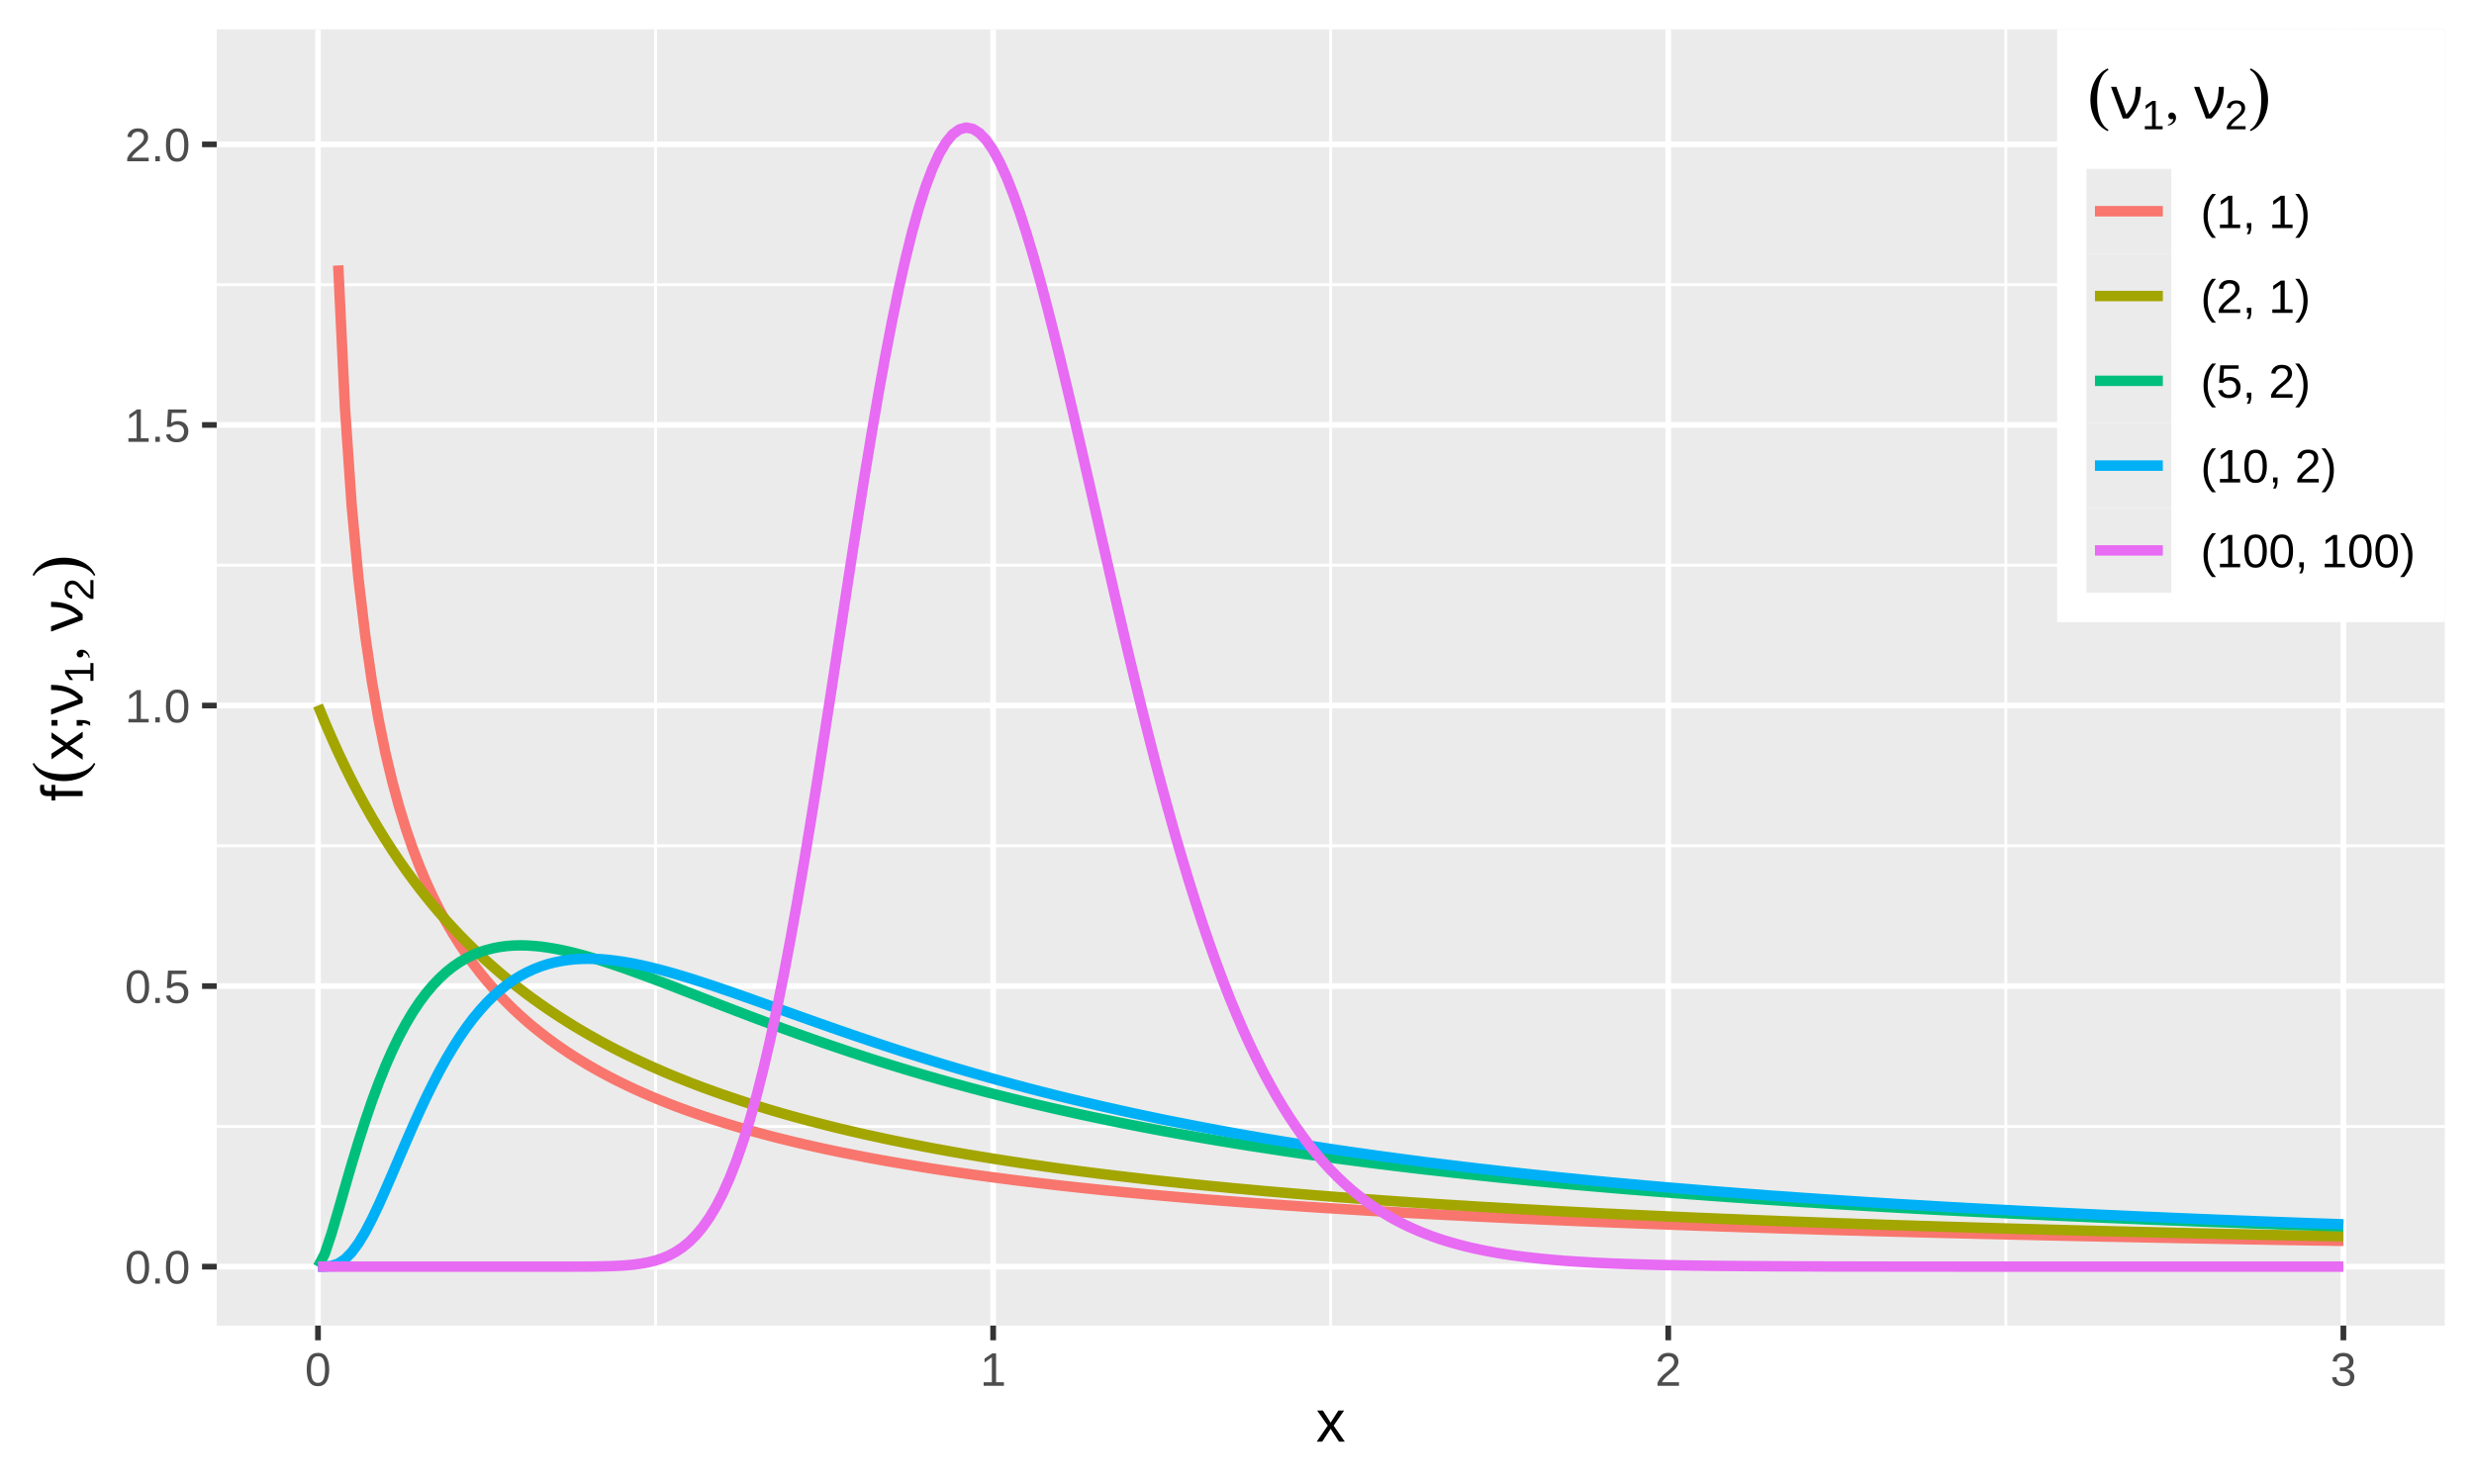
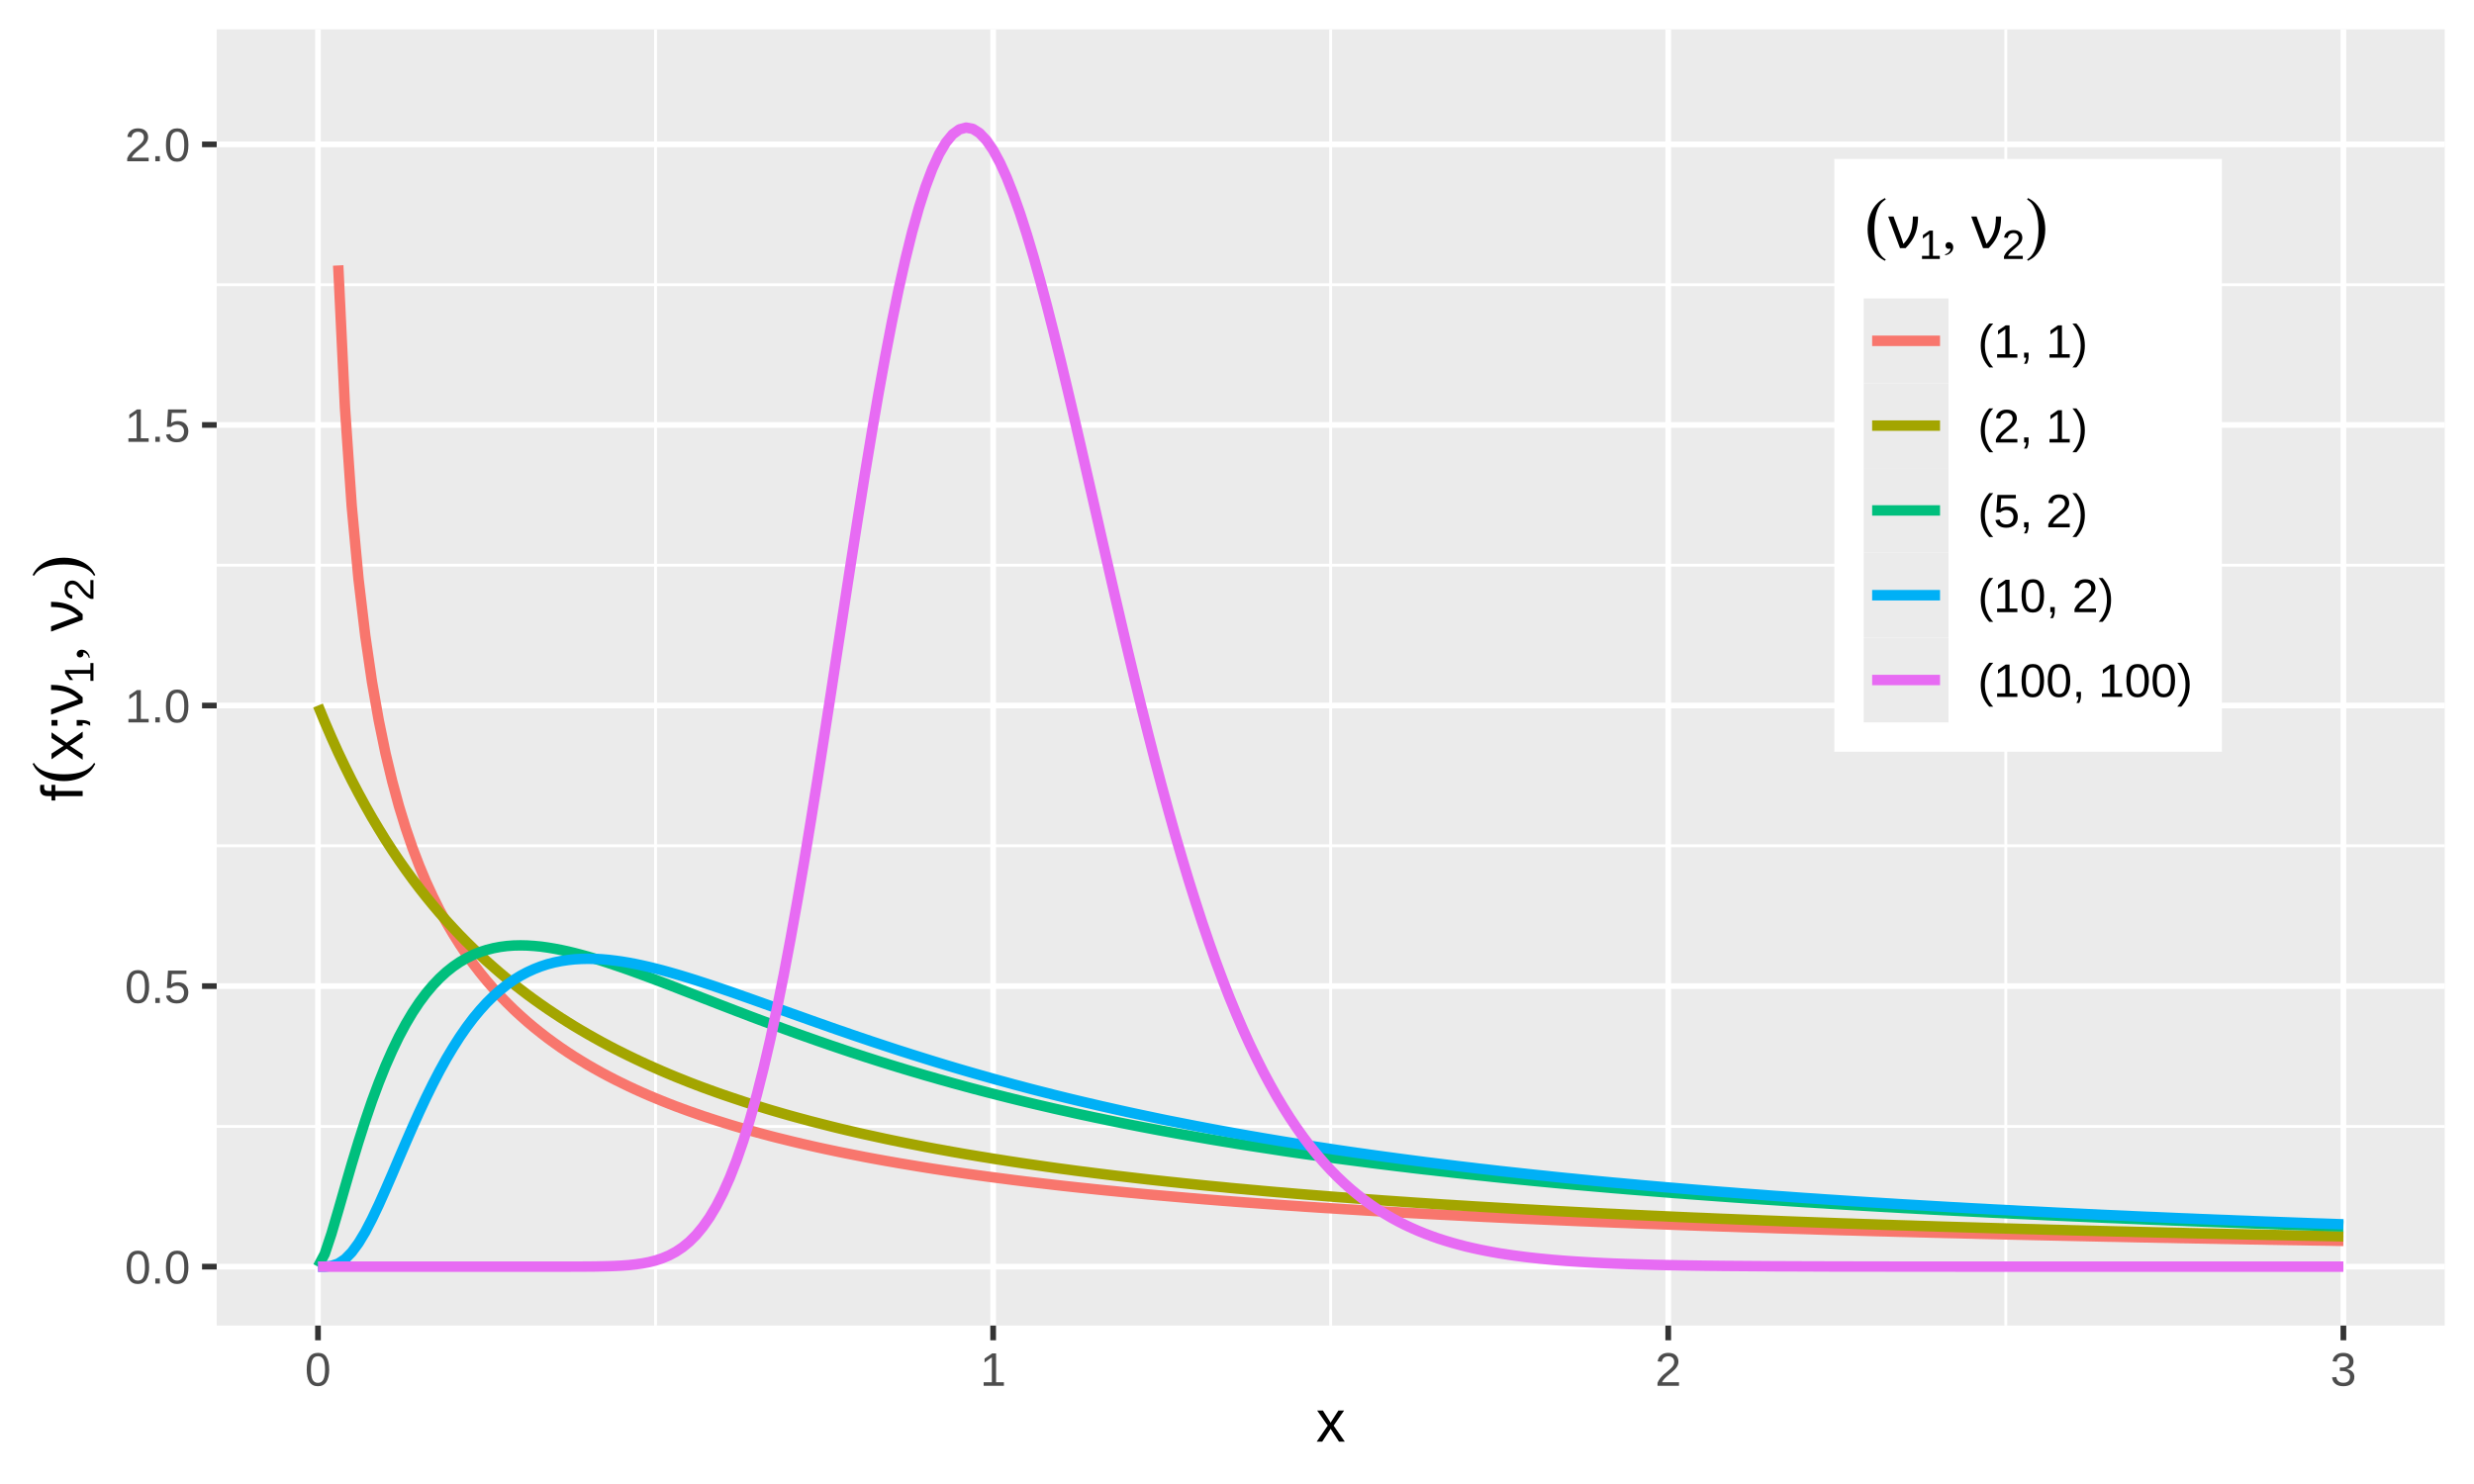
<svg xmlns="http://www.w3.org/2000/svg" class="svglite" width="504.00pt" height="302.40pt" viewBox="0 0 504.00 302.40">
  <defs>
    <style type="text/css">
    .svglite line, .svglite polyline, .svglite polygon, .svglite path, .svglite rect, .svglite circle {
      fill: none;
      stroke: #000000;
      stroke-linecap: round;
      stroke-linejoin: round;
      stroke-miterlimit: 10.00;
    }
    .svglite text {
      white-space: pre;
    }
  </style>
  </defs>
  <rect width="100%" height="100%" style="stroke: none; fill: #FFFFFF;" />
  <defs>
    <clipPath id="cpMC4wMHw1MDQuMDB8MC4wMHwzMDIuNDA=">
      <rect x="0.00" y="0.00" width="504.00" height="302.40" />
    </clipPath>
  </defs>
  <g clip-path="url(#cpMC4wMHw1MDQuMDB8MC4wMHwzMDIuNDA=)">
    <rect x="0.00" y="0.00" width="504.00" height="302.40" style="stroke-width: 1.16; stroke: #FFFFFF; fill: #FFFFFF;" />
  </g>
  <defs>
    <clipPath id="cpNDQuMTV8NDk4LjAyfDUuOTh8MjcwLjEy">
      <rect x="44.15" y="5.98" width="453.88" height="264.14" />
    </clipPath>
  </defs>
  <g clip-path="url(#cpNDQuMTV8NDk4LjAyfDUuOTh8MjcwLjEy)">
    <rect x="44.15" y="5.98" width="453.88" height="264.14" style="stroke-width: 1.16; stroke: none; fill: #EBEBEB;" />
    <polyline points="44.15,229.53 498.02,229.53 " style="stroke-width: 0.58; stroke: #FFFFFF; stroke-linecap: butt;" />
    <polyline points="44.15,172.35 498.02,172.35 " style="stroke-width: 0.58; stroke: #FFFFFF; stroke-linecap: butt;" />
    <polyline points="44.15,115.18 498.02,115.18 " style="stroke-width: 0.58; stroke: #FFFFFF; stroke-linecap: butt;" />
    <polyline points="44.15,58.01 498.02,58.01 " style="stroke-width: 0.58; stroke: #FFFFFF; stroke-linecap: butt;" />
    <polyline points="133.55,270.12 133.55,5.98 " style="stroke-width: 0.58; stroke: #FFFFFF; stroke-linecap: butt;" />
    <polyline points="271.08,270.12 271.08,5.98 " style="stroke-width: 0.58; stroke: #FFFFFF; stroke-linecap: butt;" />
    <polyline points="408.62,270.12 408.62,5.98 " style="stroke-width: 0.58; stroke: #FFFFFF; stroke-linecap: butt;" />
    <polyline points="44.15,258.11 498.02,258.11 " style="stroke-width: 1.16; stroke: #FFFFFF; stroke-linecap: butt;" />
    <polyline points="44.15,200.94 498.02,200.94 " style="stroke-width: 1.16; stroke: #FFFFFF; stroke-linecap: butt;" />
    <polyline points="44.15,143.77 498.02,143.77 " style="stroke-width: 1.16; stroke: #FFFFFF; stroke-linecap: butt;" />
    <polyline points="44.15,86.59 498.02,86.59 " style="stroke-width: 1.16; stroke: #FFFFFF; stroke-linecap: butt;" />
    <polyline points="44.15,29.42 498.02,29.42 " style="stroke-width: 1.16; stroke: #FFFFFF; stroke-linecap: butt;" />
    <polyline points="64.78,270.12 64.78,5.98 " style="stroke-width: 1.16; stroke: #FFFFFF; stroke-linecap: butt;" />
    <polyline points="202.32,270.12 202.32,5.98 " style="stroke-width: 1.16; stroke: #FFFFFF; stroke-linecap: butt;" />
    <polyline points="339.85,270.12 339.85,5.98 " style="stroke-width: 1.16; stroke: #FFFFFF; stroke-linecap: butt;" />
    <polyline points="477.39,270.12 477.39,5.98 " style="stroke-width: 1.16; stroke: #FFFFFF; stroke-linecap: butt;" />
    <polyline points="68.90,54.09 70.28,83.12 71.65,103.09 73.03,117.93 74.41,129.54 75.78,138.96 77.16,146.80 78.53,153.48 79.91,159.24 81.28,164.30 82.66,168.78 84.03,172.78 85.41,176.39 86.78,179.67 88.16,182.66 89.53,185.41 90.91,187.94 92.29,190.29 93.66,192.47 95.04,194.51 96.41,196.41 97.79,198.20 99.16,199.88 100.54,201.46 101.91,202.96 103.29,204.37 104.66,205.72 106.04,206.99 107.41,208.21 108.79,209.37 110.17,210.47 111.54,211.53 112.92,212.54 114.29,213.51 115.67,214.44 117.04,215.33 118.42,216.18 119.79,217.01 121.17,217.80 122.54,218.56 123.92,219.30 125.29,220.01 126.67,220.69 128.05,221.36 129.42,222.00 130.80,222.62 132.17,223.22 133.55,223.80 134.92,224.36 136.30,224.91 137.67,225.44 139.05,225.95 140.42,226.45 141.80,226.93 143.17,227.41 144.55,227.86 145.93,228.31 147.30,228.74 148.68,229.17 150.05,229.58 151.43,229.98 152.80,230.37 154.18,230.75 155.55,231.12 156.93,231.49 158.30,231.84 159.68,232.18 161.05,232.52 162.43,232.85 163.81,233.17 165.18,233.49 166.56,233.80 167.93,234.10 169.31,234.39 170.68,234.68 172.06,234.96 173.43,235.23 174.81,235.50 176.18,235.77 177.56,236.03 178.93,236.28 180.31,236.53 181.69,236.77 183.06,237.01 184.44,237.24 185.81,237.47 187.19,237.70 188.56,237.92 189.94,238.14 191.31,238.35 192.69,238.56 194.06,238.76 195.44,238.96 196.81,239.16 198.19,239.35 199.56,239.54 200.94,239.73 202.32,239.91 203.69,240.09 205.07,240.27 206.44,240.45 207.82,240.62 209.19,240.79 210.57,240.95 211.94,241.11 213.32,241.27 214.69,241.43 216.07,241.59 217.44,241.74 218.82,241.89 220.20,242.04 221.57,242.18 222.95,242.33 224.32,242.47 225.70,242.61 227.07,242.74 228.45,242.88 229.82,243.01 231.20,243.14 232.57,243.27 233.95,243.40 235.32,243.52 236.70,243.64 238.08,243.76 239.45,243.88 240.83,244.00 242.20,244.12 243.58,244.23 244.95,244.35 246.33,244.46 247.70,244.57 249.08,244.68 250.45,244.78 251.83,244.89 253.20,244.99 254.58,245.09 255.96,245.19 257.33,245.29 258.71,245.39 260.08,245.49 261.46,245.59 262.83,245.68 264.21,245.77 265.58,245.87 266.96,245.96 268.33,246.05 269.71,246.14 271.08,246.22 272.46,246.31 273.84,246.40 275.21,246.48 276.59,246.56 277.96,246.65 279.34,246.73 280.71,246.81 282.09,246.89 283.46,246.97 284.84,247.04 286.21,247.12 287.59,247.20 288.96,247.27 290.34,247.35 291.72,247.42 293.09,247.49 294.47,247.56 295.84,247.63 297.22,247.70 298.59,247.77 299.97,247.84 301.34,247.91 302.72,247.98 304.09,248.04 305.47,248.11 306.84,248.17 308.22,248.24 309.60,248.30 310.97,248.36 312.35,248.42 313.72,248.48 315.10,248.54 316.47,248.60 317.85,248.66 319.22,248.72 320.60,248.78 321.97,248.84 323.35,248.89 324.72,248.95 326.10,249.01 327.48,249.06 328.85,249.12 330.23,249.17 331.60,249.22 332.98,249.28 334.35,249.33 335.73,249.38 337.10,249.43 338.48,249.48 339.85,249.53 341.23,249.58 342.60,249.63 343.98,249.68 345.36,249.73 346.73,249.78 348.11,249.82 349.48,249.87 350.86,249.92 352.23,249.96 353.61,250.01 354.98,250.06 356.36,250.10 357.73,250.14 359.11,250.19 360.48,250.23 361.86,250.28 363.24,250.32 364.61,250.36 365.99,250.40 367.36,250.44 368.74,250.48 370.11,250.53 371.49,250.57 372.86,250.61 374.24,250.65 375.61,250.69 376.99,250.72 378.36,250.76 379.74,250.80 381.12,250.84 382.49,250.88 383.87,250.91 385.24,250.95 386.62,250.99 387.99,251.02 389.37,251.06 390.74,251.10 392.12,251.13 393.49,251.17 394.87,251.20 396.24,251.24 397.62,251.27 399.00,251.30 400.37,251.34 401.75,251.37 403.12,251.41 404.50,251.44 405.87,251.47 407.25,251.50 408.62,251.54 410.00,251.57 411.37,251.60 412.75,251.63 414.12,251.66 415.50,251.69 416.87,251.72 418.25,251.75 419.63,251.78 421.00,251.81 422.38,251.84 423.75,251.87 425.13,251.90 426.50,251.93 427.88,251.96 429.25,251.99 430.63,252.01 432.00,252.04 433.38,252.07 434.75,252.10 436.13,252.13 437.51,252.15 438.88,252.18 440.26,252.21 441.63,252.23 443.01,252.26 444.38,252.29 445.76,252.31 447.13,252.34 448.51,252.36 449.88,252.39 451.26,252.41 452.63,252.44 454.01,252.46 455.39,252.49 456.76,252.51 458.14,252.54 459.51,252.56 460.89,252.58 462.26,252.61 463.64,252.63 465.01,252.66 466.39,252.68 467.76,252.70 469.14,252.72 470.51,252.75 471.89,252.77 473.27,252.79 474.64,252.81 476.02,252.84 477.39,252.86 " style="stroke-width: 2.13; stroke: #F8766D; stroke-linecap: butt;" />
    <polyline points="64.78,143.77 66.15,147.11 67.53,150.30 68.90,153.34 70.28,156.23 71.65,159.00 73.03,161.64 74.41,164.17 75.78,166.59 77.16,168.90 78.53,171.13 79.91,173.26 81.28,175.30 82.66,177.26 84.03,179.15 85.41,180.97 86.78,182.71 88.16,184.40 89.53,186.02 90.91,187.58 92.29,189.08 93.66,190.54 95.04,191.94 96.41,193.29 97.79,194.60 99.16,195.87 100.54,197.09 101.91,198.28 103.29,199.43 104.66,200.54 106.04,201.61 107.41,202.66 108.79,203.67 110.17,204.65 111.54,205.60 112.92,206.52 114.29,207.42 115.67,208.29 117.04,209.14 118.42,209.96 119.79,210.76 121.17,211.54 122.54,212.30 123.92,213.04 125.29,213.75 126.67,214.45 128.05,215.13 129.42,215.79 130.80,216.44 132.17,217.07 133.55,217.68 134.92,218.28 136.30,218.87 137.67,219.44 139.05,219.99 140.42,220.54 141.80,221.07 143.17,221.59 144.55,222.09 145.93,222.59 147.30,223.07 148.68,223.54 150.05,224.00 151.43,224.46 152.80,224.90 154.18,225.33 155.55,225.75 156.93,226.17 158.30,226.57 159.68,226.97 161.05,227.36 162.43,227.74 163.81,228.11 165.18,228.48 166.56,228.83 167.93,229.18 169.31,229.53 170.68,229.87 172.06,230.20 173.43,230.52 174.81,230.84 176.18,231.15 177.56,231.45 178.93,231.75 180.31,232.05 181.69,232.34 183.06,232.62 184.44,232.90 185.81,233.17 187.19,233.44 188.56,233.71 189.94,233.97 191.31,234.22 192.69,234.47 194.06,234.72 195.44,234.96 196.81,235.20 198.19,235.43 199.56,235.66 200.94,235.88 202.32,236.11 203.69,236.32 205.07,236.54 206.44,236.75 207.82,236.96 209.19,237.16 210.57,237.36 211.94,237.56 213.32,237.76 214.69,237.95 216.07,238.14 217.44,238.32 218.82,238.51 220.20,238.69 221.57,238.86 222.95,239.04 224.32,239.21 225.70,239.38 227.07,239.55 228.45,239.71 229.82,239.87 231.20,240.03 232.57,240.19 233.95,240.35 235.32,240.50 236.70,240.65 238.08,240.80 239.45,240.94 240.83,241.09 242.20,241.23 243.58,241.37 244.95,241.51 246.33,241.65 247.70,241.78 249.08,241.91 250.45,242.05 251.83,242.18 253.20,242.30 254.58,242.43 255.96,242.55 257.33,242.68 258.71,242.80 260.08,242.92 261.46,243.03 262.83,243.15 264.21,243.27 265.58,243.38 266.96,243.49 268.33,243.60 269.71,243.71 271.08,243.82 272.46,243.93 273.84,244.03 275.21,244.13 276.59,244.24 277.96,244.34 279.34,244.44 280.71,244.54 282.09,244.64 283.46,244.73 284.84,244.83 286.21,244.92 287.59,245.02 288.96,245.11 290.34,245.20 291.72,245.29 293.09,245.38 294.47,245.47 295.84,245.55 297.22,245.64 298.59,245.72 299.97,245.81 301.34,245.89 302.72,245.97 304.09,246.05 305.47,246.13 306.84,246.21 308.22,246.29 309.60,246.37 310.97,246.45 312.35,246.52 313.72,246.60 315.10,246.67 316.47,246.75 317.85,246.82 319.22,246.89 320.60,246.96 321.97,247.03 323.35,247.10 324.72,247.17 326.10,247.24 327.48,247.31 328.85,247.37 330.23,247.44 331.60,247.51 332.98,247.57 334.35,247.63 335.73,247.70 337.10,247.76 338.48,247.82 339.85,247.88 341.23,247.95 342.60,248.01 343.98,248.07 345.36,248.13 346.73,248.18 348.11,248.24 349.48,248.30 350.86,248.36 352.23,248.41 353.61,248.47 354.98,248.52 356.36,248.58 357.73,248.63 359.11,248.69 360.48,248.74 361.86,248.79 363.24,248.85 364.61,248.90 365.99,248.95 367.36,249.00 368.74,249.05 370.11,249.10 371.49,249.15 372.86,249.20 374.24,249.25 375.61,249.30 376.99,249.34 378.36,249.39 379.74,249.44 381.12,249.48 382.49,249.53 383.87,249.58 385.24,249.62 386.62,249.67 387.99,249.71 389.37,249.75 390.74,249.80 392.12,249.84 393.49,249.88 394.87,249.93 396.24,249.97 397.62,250.01 399.00,250.05 400.37,250.09 401.75,250.13 403.12,250.17 404.50,250.21 405.87,250.25 407.25,250.29 408.62,250.33 410.00,250.37 411.37,250.41 412.75,250.45 414.12,250.48 415.50,250.52 416.87,250.56 418.25,250.60 419.63,250.63 421.00,250.67 422.38,250.71 423.75,250.74 425.13,250.78 426.50,250.81 427.88,250.85 429.25,250.88 430.63,250.92 432.00,250.95 433.38,250.98 434.75,251.02 436.13,251.05 437.51,251.08 438.88,251.12 440.26,251.15 441.63,251.18 443.01,251.21 444.38,251.24 445.76,251.28 447.13,251.31 448.51,251.34 449.88,251.37 451.26,251.40 452.63,251.43 454.01,251.46 455.39,251.49 456.76,251.52 458.14,251.55 459.51,251.58 460.89,251.61 462.26,251.64 463.64,251.66 465.01,251.69 466.39,251.72 467.76,251.75 469.14,251.78 470.51,251.80 471.89,251.83 473.27,251.86 474.64,251.88 476.02,251.91 477.39,251.94 " style="stroke-width: 2.13; stroke: #A3A500; stroke-linecap: butt;" />
    <polyline points="64.78,258.11 66.15,255.52 67.53,251.38 68.90,246.72 70.28,241.92 71.65,237.20 73.03,232.66 74.41,228.36 75.78,224.34 77.16,220.62 78.53,217.20 79.91,214.08 81.28,211.23 82.66,208.66 84.03,206.35 85.41,204.27 86.78,202.43 88.16,200.79 89.53,199.35 90.91,198.08 92.29,196.98 93.66,196.04 95.04,195.24 96.41,194.56 97.79,194.00 99.16,193.56 100.54,193.21 101.91,192.95 103.29,192.77 104.66,192.67 106.04,192.64 107.41,192.67 108.79,192.76 110.17,192.89 111.54,193.08 112.92,193.31 114.29,193.57 115.67,193.87 117.04,194.20 118.42,194.56 119.79,194.94 121.17,195.35 122.54,195.77 123.92,196.22 125.29,196.68 126.67,197.15 128.05,197.63 129.42,198.13 130.80,198.63 132.17,199.14 133.55,199.66 134.92,200.18 136.30,200.70 137.67,201.23 139.05,201.77 140.42,202.30 141.80,202.83 143.17,203.37 144.55,203.90 145.93,204.44 147.30,204.97 148.68,205.50 150.05,206.03 151.43,206.55 152.80,207.08 154.18,207.60 155.55,208.11 156.93,208.62 158.30,209.13 159.68,209.64 161.05,210.14 162.43,210.64 163.81,211.13 165.18,211.61 166.56,212.10 167.93,212.57 169.31,213.05 170.68,213.51 172.06,213.98 173.43,214.44 174.81,214.89 176.18,215.34 177.56,215.78 178.93,216.22 180.31,216.65 181.69,217.08 183.06,217.50 184.44,217.92 185.81,218.33 187.19,218.73 188.56,219.14 189.94,219.53 191.31,219.93 192.69,220.31 194.06,220.70 195.44,221.07 196.81,221.45 198.19,221.82 199.56,222.18 200.94,222.54 202.32,222.89 203.69,223.24 205.07,223.59 206.44,223.93 207.82,224.27 209.19,224.60 210.57,224.93 211.94,225.25 213.32,225.57 214.69,225.89 216.07,226.20 217.44,226.50 218.82,226.81 220.20,227.11 221.57,227.40 222.95,227.70 224.32,227.98 225.70,228.27 227.07,228.55 228.45,228.83 229.82,229.10 231.20,229.37 232.57,229.64 233.95,229.90 235.32,230.16 236.70,230.42 238.08,230.67 239.45,230.92 240.83,231.17 242.20,231.41 243.58,231.65 244.95,231.89 246.33,232.13 247.70,232.36 249.08,232.59 250.45,232.81 251.83,233.04 253.20,233.26 254.58,233.48 255.96,233.69 257.33,233.90 258.71,234.11 260.08,234.32 261.46,234.53 262.83,234.73 264.21,234.93 265.58,235.13 266.96,235.32 268.33,235.51 269.71,235.71 271.08,235.89 272.46,236.08 273.84,236.26 275.21,236.44 276.59,236.62 277.96,236.80 279.34,236.98 280.71,237.15 282.09,237.32 283.46,237.49 284.84,237.66 286.21,237.82 287.59,237.99 288.96,238.15 290.34,238.31 291.72,238.46 293.09,238.62 294.47,238.77 295.84,238.93 297.22,239.08 298.59,239.23 299.97,239.37 301.34,239.52 302.72,239.66 304.09,239.81 305.47,239.95 306.84,240.09 308.22,240.22 309.60,240.36 310.97,240.49 312.35,240.63 313.72,240.76 315.10,240.89 316.47,241.02 317.85,241.15 319.22,241.27 320.60,241.40 321.97,241.52 323.35,241.64 324.72,241.76 326.10,241.88 327.48,242.00 328.85,242.12 330.23,242.23 331.60,242.35 332.98,242.46 334.35,242.57 335.73,242.68 337.10,242.79 338.48,242.90 339.85,243.01 341.23,243.12 342.60,243.22 343.98,243.33 345.36,243.43 346.73,243.53 348.11,243.63 349.48,243.73 350.86,243.83 352.23,243.93 353.61,244.03 354.98,244.12 356.36,244.22 357.73,244.31 359.11,244.41 360.48,244.50 361.86,244.59 363.24,244.68 364.61,244.77 365.99,244.86 367.36,244.95 368.74,245.03 370.11,245.12 371.49,245.20 372.86,245.29 374.24,245.37 375.61,245.46 376.99,245.54 378.36,245.62 379.74,245.70 381.12,245.78 382.49,245.86 383.87,245.94 385.24,246.01 386.62,246.09 387.99,246.17 389.37,246.24 390.74,246.32 392.12,246.39 393.49,246.47 394.87,246.54 396.24,246.61 397.62,246.68 399.00,246.75 400.37,246.82 401.75,246.89 403.12,246.96 404.50,247.03 405.87,247.10 407.25,247.16 408.62,247.23 410.00,247.30 411.37,247.36 412.75,247.42 414.12,247.49 415.50,247.55 416.87,247.62 418.25,247.68 419.63,247.74 421.00,247.80 422.38,247.86 423.75,247.92 425.13,247.98 426.50,248.04 427.88,248.10 429.25,248.16 430.63,248.21 432.00,248.27 433.38,248.33 434.75,248.38 436.13,248.44 437.51,248.50 438.88,248.55 440.26,248.60 441.63,248.66 443.01,248.71 444.38,248.76 445.76,248.82 447.13,248.87 448.51,248.92 449.88,248.97 451.26,249.02 452.63,249.07 454.01,249.12 455.39,249.17 456.76,249.22 458.14,249.27 459.51,249.32 460.89,249.37 462.26,249.41 463.64,249.46 465.01,249.51 466.39,249.56 467.76,249.60 469.14,249.65 470.51,249.69 471.89,249.74 473.27,249.78 474.64,249.83 476.02,249.87 477.39,249.91 " style="stroke-width: 2.13; stroke: #00BF7D; stroke-linecap: butt;" />
    <polyline points="64.78,258.11 66.15,258.10 67.53,257.95 68.90,257.49 70.28,256.58 71.65,255.18 73.03,253.31 74.41,251.03 75.78,248.39 77.16,245.50 78.53,242.43 79.91,239.25 81.28,236.03 82.66,232.82 84.03,229.68 85.41,226.62 86.78,223.69 88.16,220.89 89.53,218.25 90.91,215.76 92.29,213.45 93.66,211.30 95.04,209.31 96.41,207.49 97.79,205.83 99.16,204.32 100.54,202.96 101.91,201.74 103.29,200.65 104.66,199.68 106.04,198.83 107.41,198.10 108.79,197.47 110.17,196.93 111.54,196.48 112.92,196.12 114.29,195.84 115.67,195.63 117.04,195.48 118.42,195.40 119.79,195.37 121.17,195.40 122.54,195.47 123.92,195.59 125.29,195.75 126.67,195.94 128.05,196.17 129.42,196.43 130.80,196.72 132.17,197.03 133.55,197.37 134.92,197.72 136.30,198.10 137.67,198.49 139.05,198.90 140.42,199.32 141.80,199.75 143.17,200.20 144.55,200.65 145.93,201.11 147.30,201.58 148.68,202.05 150.05,202.53 151.43,203.02 152.80,203.50 154.18,203.99 155.55,204.48 156.93,204.97 158.30,205.47 159.68,205.96 161.05,206.45 162.43,206.94 163.81,207.43 165.18,207.92 166.56,208.41 167.93,208.89 169.31,209.38 170.68,209.86 172.06,210.33 173.43,210.81 174.81,211.28 176.18,211.74 177.56,212.21 178.93,212.66 180.31,213.12 181.69,213.57 183.06,214.02 184.44,214.46 185.81,214.90 187.19,215.33 188.56,215.76 189.94,216.19 191.31,216.61 192.69,217.03 194.06,217.44 195.44,217.85 196.81,218.25 198.19,218.65 199.56,219.04 200.94,219.43 202.32,219.82 203.69,220.20 205.07,220.57 206.44,220.95 207.82,221.31 209.19,221.68 210.57,222.04 211.94,222.39 213.32,222.74 214.69,223.09 216.07,223.43 217.44,223.77 218.82,224.10 220.20,224.43 221.57,224.75 222.95,225.07 224.32,225.39 225.70,225.70 227.07,226.01 228.45,226.32 229.82,226.62 231.20,226.92 232.57,227.21 233.95,227.50 235.32,227.79 236.70,228.08 238.08,228.36 239.45,228.63 240.83,228.90 242.20,229.17 243.58,229.44 244.95,229.70 246.33,229.96 247.70,230.22 249.08,230.47 250.45,230.72 251.83,230.97 253.20,231.21 254.58,231.46 255.96,231.69 257.33,231.93 258.71,232.16 260.08,232.39 261.46,232.62 262.83,232.84 264.21,233.06 265.58,233.28 266.96,233.50 268.33,233.71 269.71,233.92 271.08,234.13 272.46,234.34 273.84,234.54 275.21,234.74 276.59,234.94 277.96,235.13 279.34,235.33 280.71,235.52 282.09,235.71 283.46,235.89 284.84,236.08 286.21,236.26 287.59,236.44 288.96,236.62 290.34,236.80 291.72,236.97 293.09,237.14 294.47,237.31 295.84,237.48 297.22,237.65 298.59,237.81 299.97,237.97 301.34,238.14 302.72,238.29 304.09,238.45 305.47,238.61 306.84,238.76 308.22,238.91 309.60,239.06 310.97,239.21 312.35,239.36 313.72,239.50 315.10,239.64 316.47,239.79 317.85,239.93 319.22,240.07 320.60,240.20 321.97,240.34 323.35,240.47 324.72,240.61 326.10,240.74 327.48,240.87 328.85,241.00 330.23,241.12 331.60,241.25 332.98,241.37 334.35,241.50 335.73,241.62 337.10,241.74 338.48,241.86 339.85,241.98 341.23,242.09 342.60,242.21 343.98,242.32 345.36,242.44 346.73,242.55 348.11,242.66 349.48,242.77 350.86,242.88 352.23,242.98 353.61,243.09 354.98,243.20 356.36,243.30 357.73,243.40 359.11,243.50 360.48,243.61 361.86,243.71 363.24,243.80 364.61,243.90 365.99,244.00 367.36,244.10 368.74,244.19 370.11,244.28 371.49,244.38 372.86,244.47 374.24,244.56 375.61,244.65 376.99,244.74 378.36,244.83 379.74,244.92 381.12,245.01 382.49,245.09 383.87,245.18 385.24,245.26 386.62,245.35 387.99,245.43 389.37,245.51 390.74,245.59 392.12,245.67 393.49,245.75 394.87,245.83 396.24,245.91 397.62,245.99 399.00,246.06 400.37,246.14 401.75,246.22 403.12,246.29 404.50,246.36 405.87,246.44 407.25,246.51 408.62,246.58 410.00,246.65 411.37,246.73 412.75,246.80 414.12,246.86 415.50,246.93 416.87,247.00 418.25,247.07 419.63,247.14 421.00,247.20 422.38,247.27 423.75,247.33 425.13,247.40 426.50,247.46 427.88,247.53 429.25,247.59 430.63,247.65 432.00,247.71 433.38,247.77 434.75,247.84 436.13,247.90 437.51,247.96 438.88,248.01 440.26,248.07 441.63,248.13 443.01,248.19 444.38,248.25 445.76,248.30 447.13,248.36 448.51,248.42 449.88,248.47 451.26,248.53 452.63,248.58 454.01,248.63 455.39,248.69 456.76,248.74 458.14,248.79 459.51,248.85 460.89,248.90 462.26,248.95 463.64,249.00 465.01,249.05 466.39,249.10 467.76,249.15 469.14,249.20 470.51,249.25 471.89,249.30 473.27,249.34 474.64,249.39 476.02,249.44 477.39,249.49 " style="stroke-width: 2.13; stroke: #00B0F6; stroke-linecap: butt;" />
    <polyline points="64.78,258.11 66.15,258.11 67.53,258.11 68.90,258.11 70.28,258.11 71.65,258.11 73.03,258.11 74.41,258.11 75.78,258.11 77.16,258.11 78.53,258.11 79.91,258.11 81.28,258.11 82.66,258.11 84.03,258.11 85.41,258.11 86.78,258.11 88.16,258.11 89.53,258.11 90.91,258.11 92.29,258.11 93.66,258.11 95.04,258.11 96.41,258.11 97.79,258.11 99.16,258.11 100.54,258.11 101.91,258.11 103.29,258.11 104.66,258.11 106.04,258.11 107.41,258.11 108.79,258.11 110.17,258.11 111.54,258.11 112.92,258.11 114.29,258.11 115.67,258.11 117.04,258.10 118.42,258.10 119.79,258.09 121.17,258.08 122.54,258.05 123.92,258.02 125.29,257.97 126.67,257.90 128.05,257.80 129.42,257.65 130.80,257.46 132.17,257.20 133.55,256.85 134.92,256.40 136.30,255.82 137.67,255.09 139.05,254.17 140.42,253.05 141.80,251.67 143.17,250.02 144.55,248.06 145.93,245.75 147.30,243.07 148.68,239.97 150.05,236.45 151.43,232.47 152.80,228.02 154.18,223.09 155.55,217.67 156.93,211.76 158.30,205.39 159.68,198.55 161.05,191.29 162.43,183.63 163.81,175.61 165.18,167.28 166.56,158.70 167.93,149.92 169.31,141.00 170.68,132.01 172.06,123.01 173.43,114.09 174.81,105.29 176.18,96.70 177.56,88.38 178.93,80.39 180.31,72.79 181.69,65.64 183.06,58.98 184.44,52.85 185.81,47.31 187.19,42.36 188.56,38.05 189.94,34.39 191.31,31.39 192.69,29.05 194.06,27.38 195.44,26.37 196.81,26.00 198.19,26.26 199.56,27.13 200.94,28.58 202.32,30.59 203.69,33.12 205.07,36.14 206.44,39.62 207.82,43.51 209.19,47.78 210.57,52.39 211.94,57.30 213.32,62.48 214.69,67.88 216.07,73.47 217.44,79.22 218.82,85.08 220.20,91.04 221.57,97.06 222.95,103.10 224.32,109.15 225.70,115.17 227.07,121.15 228.45,127.07 229.82,132.90 231.20,138.64 232.57,144.26 233.95,149.75 235.32,155.10 236.70,160.31 238.08,165.36 239.45,170.25 240.83,174.97 242.20,179.52 243.58,183.90 244.95,188.11 246.33,192.14 247.70,196.00 249.08,199.69 250.45,203.21 251.83,206.56 253.20,209.75 254.58,212.78 255.96,215.65 257.33,218.38 258.71,220.95 260.08,223.39 261.46,225.69 262.83,227.86 264.21,229.90 265.58,231.82 266.96,233.63 268.33,235.33 269.71,236.92 271.08,238.41 272.46,239.81 273.84,241.12 275.21,242.34 276.59,243.48 277.96,244.55 279.34,245.55 280.71,246.48 282.09,247.34 283.46,248.15 284.84,248.90 286.21,249.59 287.59,250.24 288.96,250.84 290.34,251.40 291.72,251.92 293.09,252.40 294.47,252.84 295.84,253.25 297.22,253.63 298.59,253.99 299.97,254.31 301.34,254.61 302.72,254.89 304.09,255.15 305.47,255.39 306.84,255.60 308.22,255.81 309.60,255.99 310.97,256.17 312.35,256.32 313.72,256.47 315.10,256.60 316.47,256.73 317.85,256.84 319.22,256.95 320.60,257.04 321.97,257.13 323.35,257.21 324.72,257.29 326.10,257.36 327.48,257.42 328.85,257.48 330.23,257.53 331.60,257.58 332.98,257.62 334.35,257.66 335.73,257.70 337.10,257.74 338.48,257.77 339.85,257.80 341.23,257.82 342.60,257.85 343.98,257.87 345.36,257.89 346.73,257.91 348.11,257.93 349.48,257.94 350.86,257.96 352.23,257.97 353.61,257.98 354.98,257.99 356.36,258.00 357.73,258.01 359.11,258.02 360.48,258.03 361.86,258.04 363.24,258.04 364.61,258.05 365.99,258.05 367.36,258.06 368.74,258.06 370.11,258.07 371.49,258.07 372.86,258.08 374.24,258.08 375.61,258.08 376.99,258.08 378.36,258.09 379.74,258.09 381.12,258.09 382.49,258.09 383.87,258.09 385.24,258.10 386.62,258.10 387.99,258.10 389.37,258.10 390.74,258.10 392.12,258.10 393.49,258.10 394.87,258.10 396.24,258.10 397.62,258.10 399.00,258.11 400.37,258.11 401.75,258.11 403.12,258.11 404.50,258.11 405.87,258.11 407.25,258.11 408.62,258.11 410.00,258.11 411.37,258.11 412.75,258.11 414.12,258.11 415.50,258.11 416.87,258.11 418.25,258.11 419.63,258.11 421.00,258.11 422.38,258.11 423.75,258.11 425.13,258.11 426.50,258.11 427.88,258.11 429.25,258.11 430.63,258.11 432.00,258.11 433.38,258.11 434.75,258.11 436.13,258.11 437.51,258.11 438.88,258.11 440.26,258.11 441.63,258.11 443.01,258.11 444.38,258.11 445.76,258.11 447.13,258.11 448.51,258.11 449.88,258.11 451.26,258.11 452.63,258.11 454.01,258.11 455.39,258.11 456.76,258.11 458.14,258.11 459.51,258.11 460.89,258.11 462.26,258.11 463.64,258.11 465.01,258.11 466.39,258.11 467.76,258.11 469.14,258.11 470.51,258.11 471.89,258.11 473.27,258.11 474.64,258.11 476.02,258.11 477.39,258.11 " style="stroke-width: 2.13; stroke: #E76BF3; stroke-linecap: butt;" />
  </g>
  <g clip-path="url(#cpMC4wMHw1MDQuMDB8MC4wMHwzMDIuNDA=)">
    <text x="38.77" y="261.55" text-anchor="end" style="font-size: 9.60px;fill: #4D4D4D; font-family: &quot;Arial&quot;;" textLength="13.33px" lengthAdjust="spacingAndGlyphs">0.0</text>
    <text x="38.77" y="204.38" text-anchor="end" style="font-size: 9.60px;fill: #4D4D4D; font-family: &quot;Arial&quot;;" textLength="13.33px" lengthAdjust="spacingAndGlyphs">0.5</text>
    <text x="38.77" y="147.21" text-anchor="end" style="font-size: 9.60px;fill: #4D4D4D; font-family: &quot;Arial&quot;;" textLength="13.33px" lengthAdjust="spacingAndGlyphs">1.0</text>
    <text x="38.77" y="90.03" text-anchor="end" style="font-size: 9.60px;fill: #4D4D4D; font-family: &quot;Arial&quot;;" textLength="13.33px" lengthAdjust="spacingAndGlyphs">1.5</text>
    <text x="38.77" y="32.86" text-anchor="end" style="font-size: 9.60px;fill: #4D4D4D; font-family: &quot;Arial&quot;;" textLength="13.33px" lengthAdjust="spacingAndGlyphs">2.0</text>
    <polyline points="41.16,258.11 44.15,258.11 " style="stroke-width: 1.16; stroke: #333333; stroke-linecap: butt;" />
    <polyline points="41.16,200.94 44.15,200.94 " style="stroke-width: 1.16; stroke: #333333; stroke-linecap: butt;" />
    <polyline points="41.16,143.77 44.15,143.77 " style="stroke-width: 1.16; stroke: #333333; stroke-linecap: butt;" />
    <polyline points="41.16,86.59 44.15,86.59 " style="stroke-width: 1.16; stroke: #333333; stroke-linecap: butt;" />
    <polyline points="41.16,29.42 44.15,29.42 " style="stroke-width: 1.16; stroke: #333333; stroke-linecap: butt;" />
    <polyline points="64.78,273.11 64.78,270.12 " style="stroke-width: 1.16; stroke: #333333; stroke-linecap: butt;" />
    <polyline points="202.32,273.11 202.32,270.12 " style="stroke-width: 1.16; stroke: #333333; stroke-linecap: butt;" />
    <polyline points="339.85,273.11 339.85,270.12 " style="stroke-width: 1.16; stroke: #333333; stroke-linecap: butt;" />
    <polyline points="477.39,273.11 477.39,270.12 " style="stroke-width: 1.16; stroke: #333333; stroke-linecap: butt;" />
    <text x="64.78" y="282.38" text-anchor="middle" style="font-size: 9.60px;fill: #4D4D4D; font-family: &quot;Arial&quot;;" textLength="5.34px" lengthAdjust="spacingAndGlyphs">0</text>
    <text x="202.32" y="282.38" text-anchor="middle" style="font-size: 9.60px;fill: #4D4D4D; font-family: &quot;Arial&quot;;" textLength="5.34px" lengthAdjust="spacingAndGlyphs">1</text>
    <text x="339.85" y="282.38" text-anchor="middle" style="font-size: 9.60px;fill: #4D4D4D; font-family: &quot;Arial&quot;;" textLength="5.34px" lengthAdjust="spacingAndGlyphs">2</text>
    <text x="477.39" y="282.38" text-anchor="middle" style="font-size: 9.60px;fill: #4D4D4D; font-family: &quot;Arial&quot;;" textLength="5.34px" lengthAdjust="spacingAndGlyphs">3</text>
    <text x="268.09" y="293.77" style="font-size: 12.00px; font-family: &quot;Arial&quot;;" textLength="6.00px" lengthAdjust="spacingAndGlyphs">x</text>
    <text transform="translate(16.84,163.29) rotate(-90)" style="font-size: 12.00px; font-family: &quot;Arial&quot;;" textLength="3.33px" lengthAdjust="spacingAndGlyphs">f</text>
    <text transform="translate(16.84,159.96) rotate(-90)" style="font-size: 15.00px; font-family: &quot;Symbol&quot;;" textLength="5.00px" lengthAdjust="spacingAndGlyphs">(</text>
    <text transform="translate(16.84,154.96) rotate(-90)" style="font-size: 12.00px; font-family: &quot;Arial&quot;;" textLength="6.00px" lengthAdjust="spacingAndGlyphs">x</text>
    <text transform="translate(16.84,148.97) rotate(-90)" style="font-size: 12.00px; font-family: &quot;Arial&quot;;" textLength="3.33px" lengthAdjust="spacingAndGlyphs">;</text>
    <text transform="translate(16.84,145.63) rotate(-90)" style="font-size: 12.00px; font-family: &quot;Symbol&quot;;" textLength="6.25px" lengthAdjust="spacingAndGlyphs">ν</text>
    <text transform="translate(19.04,139.38) rotate(-90)" style="font-size: 8.40px; font-family: &quot;Arial&quot;;" textLength="4.67px" lengthAdjust="spacingAndGlyphs">1</text>
    <text transform="translate(16.84,134.72) rotate(-90)" style="font-size: 12.00px; font-family: &quot;Symbol&quot;;" textLength="3.00px" lengthAdjust="spacingAndGlyphs">,</text>
    <text transform="translate(16.84,131.72) rotate(-90)" style="font-size: 12.00px; font-family: &quot;Symbol&quot;;" textLength="3.00px" lengthAdjust="spacingAndGlyphs"> </text>
    <text transform="translate(16.84,128.71) rotate(-90)" style="font-size: 12.00px; font-family: &quot;Symbol&quot;;" textLength="6.25px" lengthAdjust="spacingAndGlyphs">ν</text>
    <text transform="translate(19.04,122.46) rotate(-90)" style="font-size: 8.40px; font-family: &quot;Arial&quot;;" textLength="4.67px" lengthAdjust="spacingAndGlyphs">2</text>
    <text transform="translate(16.84,117.80) rotate(-90)" style="font-size: 15.00px; font-family: &quot;Symbol&quot;;" textLength="5.00px" lengthAdjust="spacingAndGlyphs">)</text>
-     <rect x="419.08" y="5.98" width="78.95" height="120.80" style="stroke-width: 1.16; stroke: none; fill: #FFFFFF;" />
-     <text x="425.05" y="24.14" style="font-size: 15.00px; font-family: &quot;Symbol&quot;;" textLength="5.00px" lengthAdjust="spacingAndGlyphs">(</text>
-     <text x="430.05" y="24.14" style="font-size: 12.00px; font-family: &quot;Symbol&quot;;" textLength="6.25px" lengthAdjust="spacingAndGlyphs">ν</text>
-     <text x="436.30" y="26.34" style="font-size: 8.40px; font-family: &quot;Arial&quot;;" textLength="4.67px" lengthAdjust="spacingAndGlyphs">1</text>
-     <text x="440.97" y="24.14" style="font-size: 12.00px; font-family: &quot;Symbol&quot;;" textLength="3.00px" lengthAdjust="spacingAndGlyphs">,</text>
-     <text x="443.97" y="24.14" style="font-size: 12.00px; font-family: &quot;Symbol&quot;;" textLength="3.00px" lengthAdjust="spacingAndGlyphs"> </text>
-     <text x="446.97" y="24.14" style="font-size: 12.00px; font-family: &quot;Symbol&quot;;" textLength="6.25px" lengthAdjust="spacingAndGlyphs">ν</text>
-     <text x="453.22" y="26.34" style="font-size: 8.40px; font-family: &quot;Arial&quot;;" textLength="4.67px" lengthAdjust="spacingAndGlyphs">2</text>
-     <text x="457.89" y="24.14" style="font-size: 15.00px; font-family: &quot;Symbol&quot;;" textLength="5.00px" lengthAdjust="spacingAndGlyphs">)</text>
-     <rect x="425.05" y="34.40" width="17.28" height="17.28" style="stroke-width: 1.16; stroke: none; fill: #EBEBEB;" />
-     <line x1="426.78" y1="43.04" x2="440.61" y2="43.04" style="stroke-width: 2.13; stroke: #F8766D; stroke-linecap: butt;" />
-     <rect x="425.05" y="51.68" width="17.28" height="17.28" style="stroke-width: 1.16; stroke: none; fill: #EBEBEB;" />
-     <line x1="426.78" y1="60.32" x2="440.61" y2="60.32" style="stroke-width: 2.13; stroke: #A3A500; stroke-linecap: butt;" />
-     <rect x="425.05" y="68.96" width="17.28" height="17.28" style="stroke-width: 1.16; stroke: none; fill: #EBEBEB;" />
-     <line x1="426.78" y1="77.60" x2="440.61" y2="77.60" style="stroke-width: 2.13; stroke: #00BF7D; stroke-linecap: butt;" />
-     <rect x="425.05" y="86.24" width="17.28" height="17.28" style="stroke-width: 1.16; stroke: none; fill: #EBEBEB;" />
-     <line x1="426.78" y1="94.88" x2="440.61" y2="94.88" style="stroke-width: 2.13; stroke: #00B0F6; stroke-linecap: butt;" />
-     <rect x="425.05" y="103.52" width="17.28" height="17.28" style="stroke-width: 1.16; stroke: none; fill: #EBEBEB;" />
-     <line x1="426.78" y1="112.16" x2="440.61" y2="112.16" style="stroke-width: 2.13; stroke: #E76BF3; stroke-linecap: butt;" />
-     <text x="448.31" y="46.48" style="font-size: 9.60px; font-family: &quot;Arial&quot;;" textLength="22.39px" lengthAdjust="spacingAndGlyphs">(1, 1)</text>
-     <text x="448.31" y="63.76" style="font-size: 9.60px; font-family: &quot;Arial&quot;;" textLength="22.39px" lengthAdjust="spacingAndGlyphs">(2, 1)</text>
-     <text x="448.31" y="81.04" style="font-size: 9.60px; font-family: &quot;Arial&quot;;" textLength="22.39px" lengthAdjust="spacingAndGlyphs">(5, 2)</text>
-     <text x="448.31" y="98.32" style="font-size: 9.60px; font-family: &quot;Arial&quot;;" textLength="27.73px" lengthAdjust="spacingAndGlyphs">(10, 2)</text>
-     <text x="448.31" y="115.60" style="font-size: 9.60px; font-family: &quot;Arial&quot;;" textLength="43.73px" lengthAdjust="spacingAndGlyphs">(100, 100)</text>
+     <rect x="373.69" y="32.39" width="78.95" height="120.80" style="stroke-width: 1.16; stroke: none; fill: #FFFFFF;" />
+     <text x="379.67" y="50.56" style="font-size: 15.00px; font-family: &quot;Symbol&quot;;" textLength="5.00px" lengthAdjust="spacingAndGlyphs">(</text>
+     <text x="384.66" y="50.56" style="font-size: 12.00px; font-family: &quot;Symbol&quot;;" textLength="6.25px" lengthAdjust="spacingAndGlyphs">ν</text>
+     <text x="390.91" y="52.76" style="font-size: 8.40px; font-family: &quot;Arial&quot;;" textLength="4.67px" lengthAdjust="spacingAndGlyphs">1</text>
+     <text x="395.58" y="50.56" style="font-size: 12.00px; font-family: &quot;Symbol&quot;;" textLength="3.00px" lengthAdjust="spacingAndGlyphs">,</text>
+     <text x="398.58" y="50.56" style="font-size: 12.00px; font-family: &quot;Symbol&quot;;" textLength="3.00px" lengthAdjust="spacingAndGlyphs"> </text>
+     <text x="401.58" y="50.56" style="font-size: 12.00px; font-family: &quot;Symbol&quot;;" textLength="6.25px" lengthAdjust="spacingAndGlyphs">ν</text>
+     <text x="407.83" y="52.76" style="font-size: 8.40px; font-family: &quot;Arial&quot;;" textLength="4.67px" lengthAdjust="spacingAndGlyphs">2</text>
+     <text x="412.50" y="50.56" style="font-size: 15.00px; font-family: &quot;Symbol&quot;;" textLength="5.00px" lengthAdjust="spacingAndGlyphs">)</text>
+     <rect x="379.67" y="60.81" width="17.28" height="17.28" style="stroke-width: 1.16; stroke: none; fill: #EBEBEB;" />
+     <line x1="381.39" y1="69.45" x2="395.22" y2="69.45" style="stroke-width: 2.13; stroke: #F8766D; stroke-linecap: butt;" />
+     <rect x="379.67" y="78.09" width="17.28" height="17.28" style="stroke-width: 1.16; stroke: none; fill: #EBEBEB;" />
+     <line x1="381.39" y1="86.73" x2="395.22" y2="86.73" style="stroke-width: 2.13; stroke: #A3A500; stroke-linecap: butt;" />
+     <rect x="379.67" y="95.37" width="17.28" height="17.28" style="stroke-width: 1.16; stroke: none; fill: #EBEBEB;" />
+     <line x1="381.39" y1="104.01" x2="395.22" y2="104.01" style="stroke-width: 2.13; stroke: #00BF7D; stroke-linecap: butt;" />
+     <rect x="379.67" y="112.65" width="17.28" height="17.28" style="stroke-width: 1.16; stroke: none; fill: #EBEBEB;" />
+     <line x1="381.39" y1="121.29" x2="395.22" y2="121.29" style="stroke-width: 2.13; stroke: #00B0F6; stroke-linecap: butt;" />
+     <rect x="379.67" y="129.93" width="17.28" height="17.28" style="stroke-width: 1.16; stroke: none; fill: #EBEBEB;" />
+     <line x1="381.39" y1="138.57" x2="395.22" y2="138.57" style="stroke-width: 2.13; stroke: #E76BF3; stroke-linecap: butt;" />
+     <text x="402.92" y="72.89" style="font-size: 9.60px; font-family: &quot;Arial&quot;;" textLength="22.39px" lengthAdjust="spacingAndGlyphs">(1, 1)</text>
+     <text x="402.92" y="90.17" style="font-size: 9.60px; font-family: &quot;Arial&quot;;" textLength="22.39px" lengthAdjust="spacingAndGlyphs">(2, 1)</text>
+     <text x="402.92" y="107.45" style="font-size: 9.60px; font-family: &quot;Arial&quot;;" textLength="22.39px" lengthAdjust="spacingAndGlyphs">(5, 2)</text>
+     <text x="402.92" y="124.73" style="font-size: 9.60px; font-family: &quot;Arial&quot;;" textLength="27.73px" lengthAdjust="spacingAndGlyphs">(10, 2)</text>
+     <text x="402.92" y="142.01" style="font-size: 9.60px; font-family: &quot;Arial&quot;;" textLength="43.73px" lengthAdjust="spacingAndGlyphs">(100, 100)</text>
  </g>
</svg>
